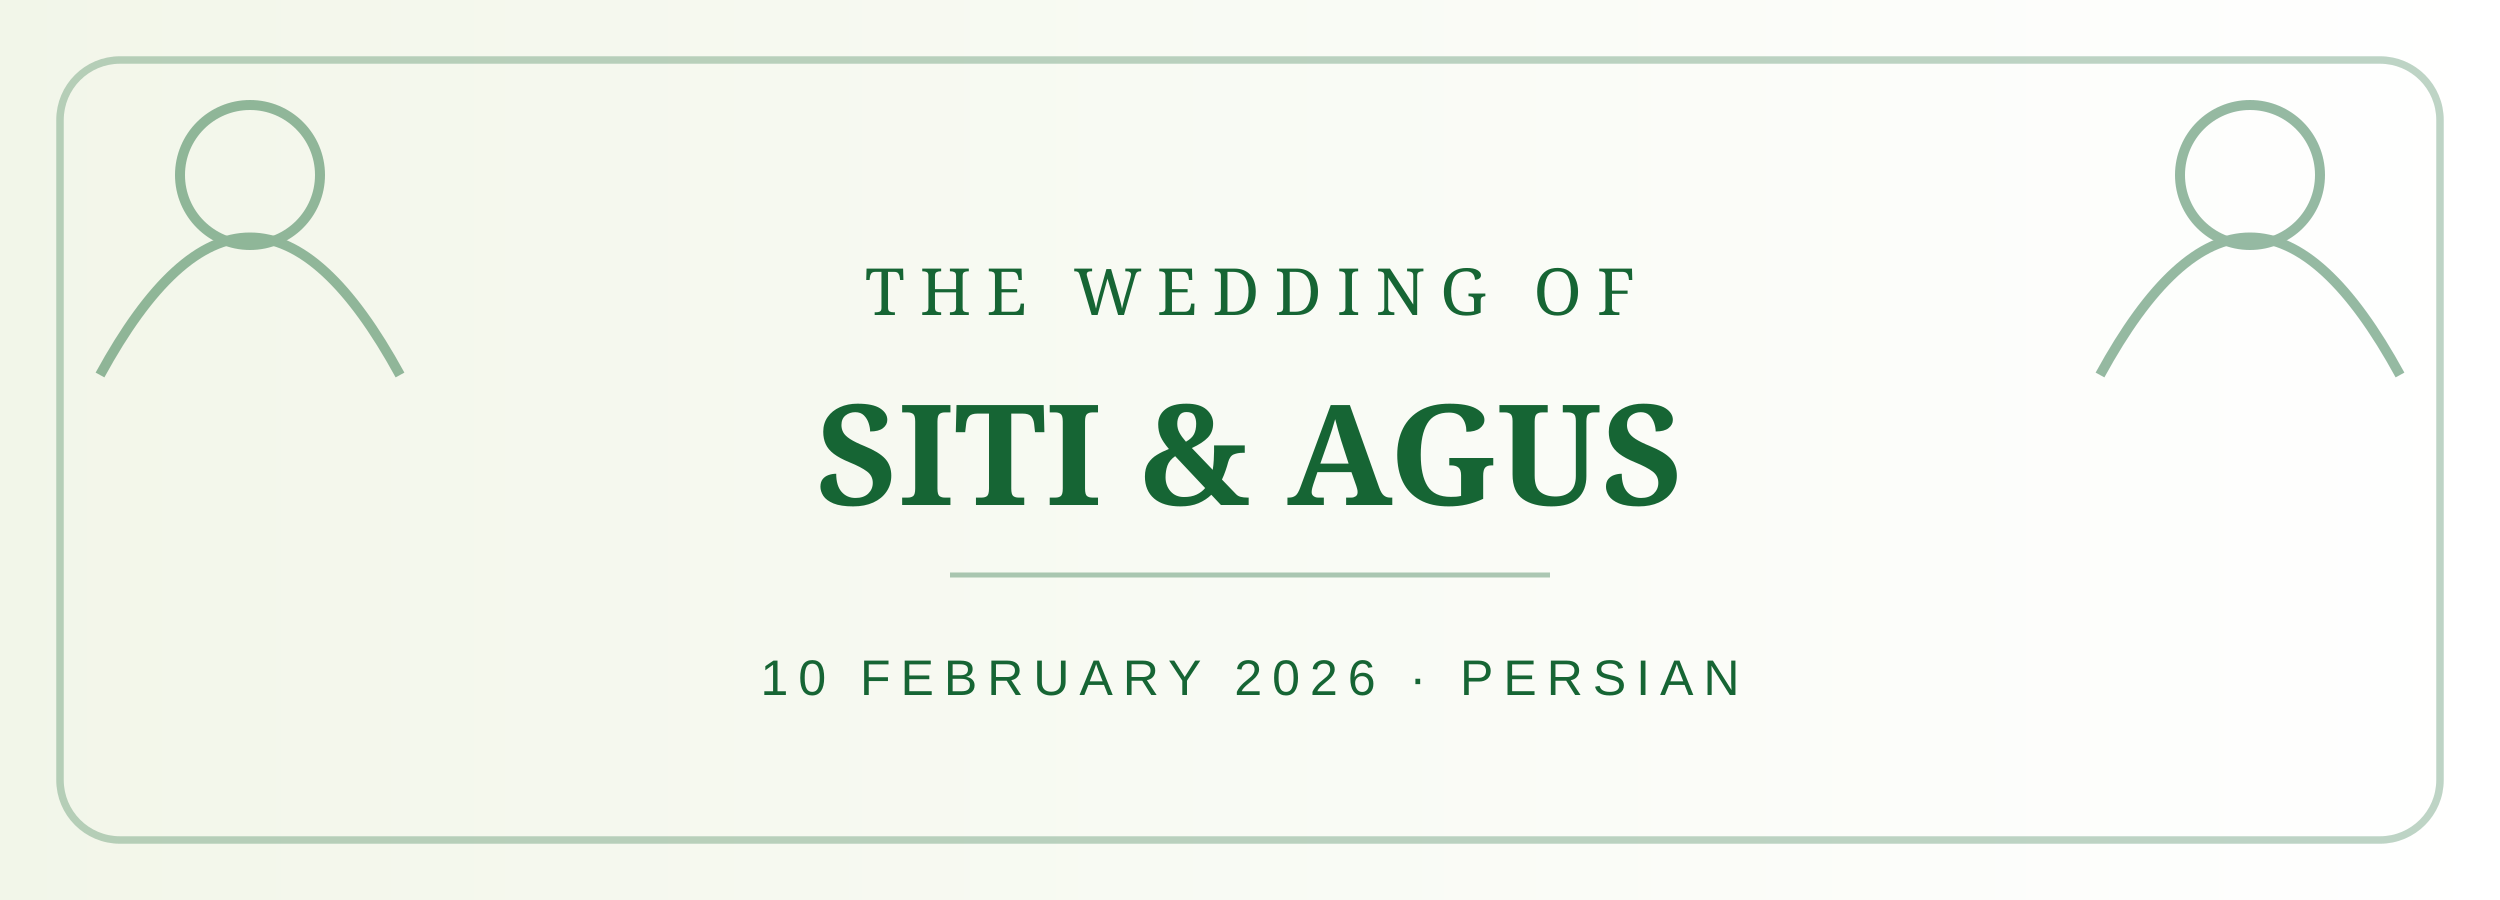
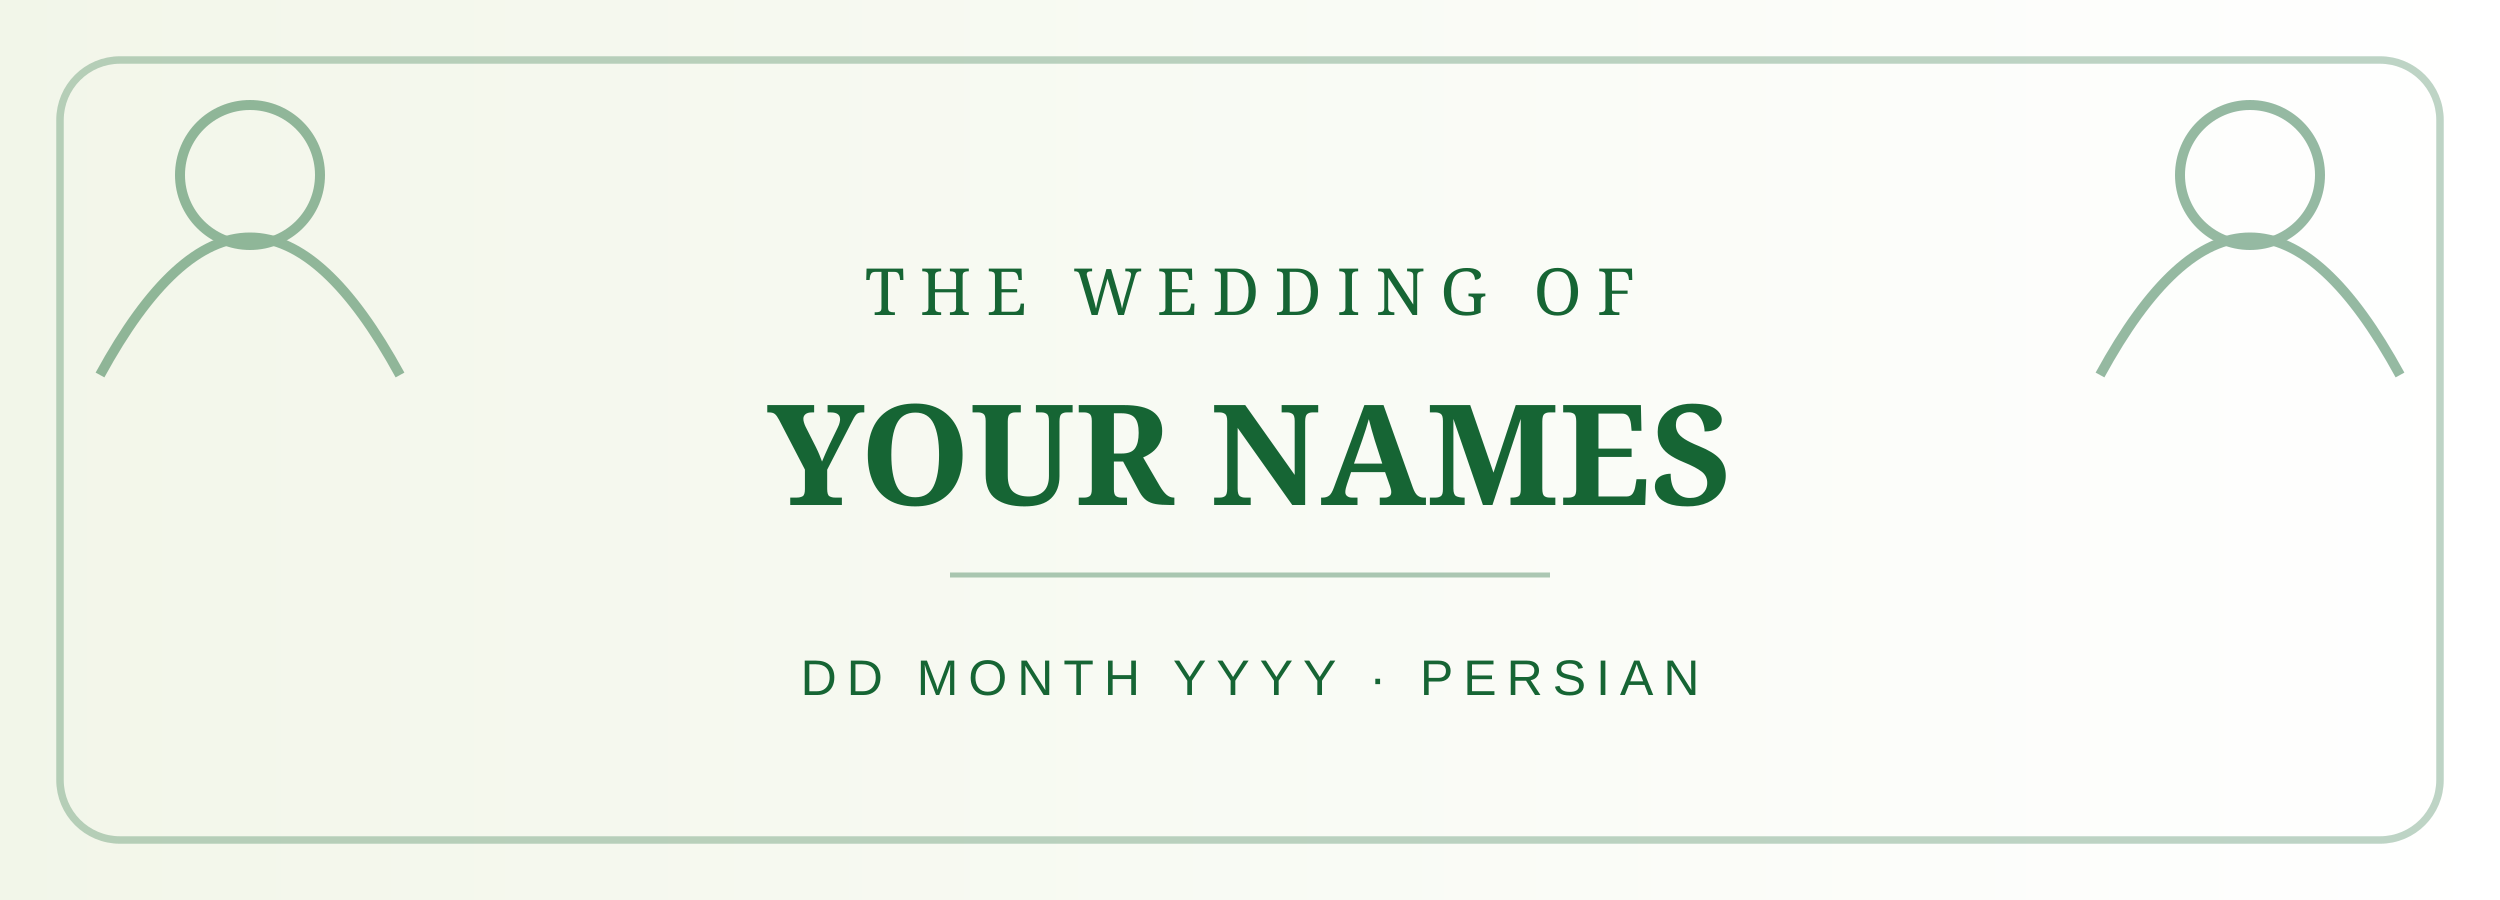
<svg xmlns="http://www.w3.org/2000/svg" viewBox="0 0 500 180" role="img" aria-label="Persian Garden wedding invitation visual">
  <defs>
    <linearGradient id="g" x1="0" x2="1">
      <stop stop-color="#f2f6e9" />
      <stop offset="1" stop-color="#ffffff" />
    </linearGradient>
  </defs>
  <rect width="500" height="180" fill="url(#g)" />
  <g fill="none" stroke="#166534" stroke-width="2" opacity=".45">
    <path d="M20 75q30-55 60 0M420 75q30-55 60 0" />
    <circle cx="50" cy="35" r="14" />
    <circle cx="450" cy="35" r="14" />
  </g>
  <rect x="12" y="12" width="476" height="156" rx="12" fill="none" stroke="#166534" stroke-width="1.5" opacity=".28" />
  <text x="250" y="63" text-anchor="middle" font-family="Georgia,serif" font-size="13" fill="#166534" letter-spacing="3">THE WEDDING OF</text>
-   <text x="250" y="101" text-anchor="middle" font-family="Georgia,serif" font-size="28" font-weight="700" fill="#166534">SITI &amp; AGUS</text>
+   <text x="250" y="101" text-anchor="middle" font-family="Georgia,serif" font-size="28" font-weight="700" fill="#166534">YOUR NAMES</text>
  <line x1="190" y1="115" x2="310" y2="115" stroke="#166534" opacity=".35" />
-   <text x="250" y="139" text-anchor="middle" font-family="Arial,sans-serif" font-size="10" fill="#166534" letter-spacing="2">10 FEBRUARY 2026 · PERSIAN</text>
+   <text x="250" y="139" text-anchor="middle" font-family="Arial,sans-serif" font-size="10" fill="#166534" letter-spacing="2">DD MONTH YYYY · PERSIAN</text>
</svg>
